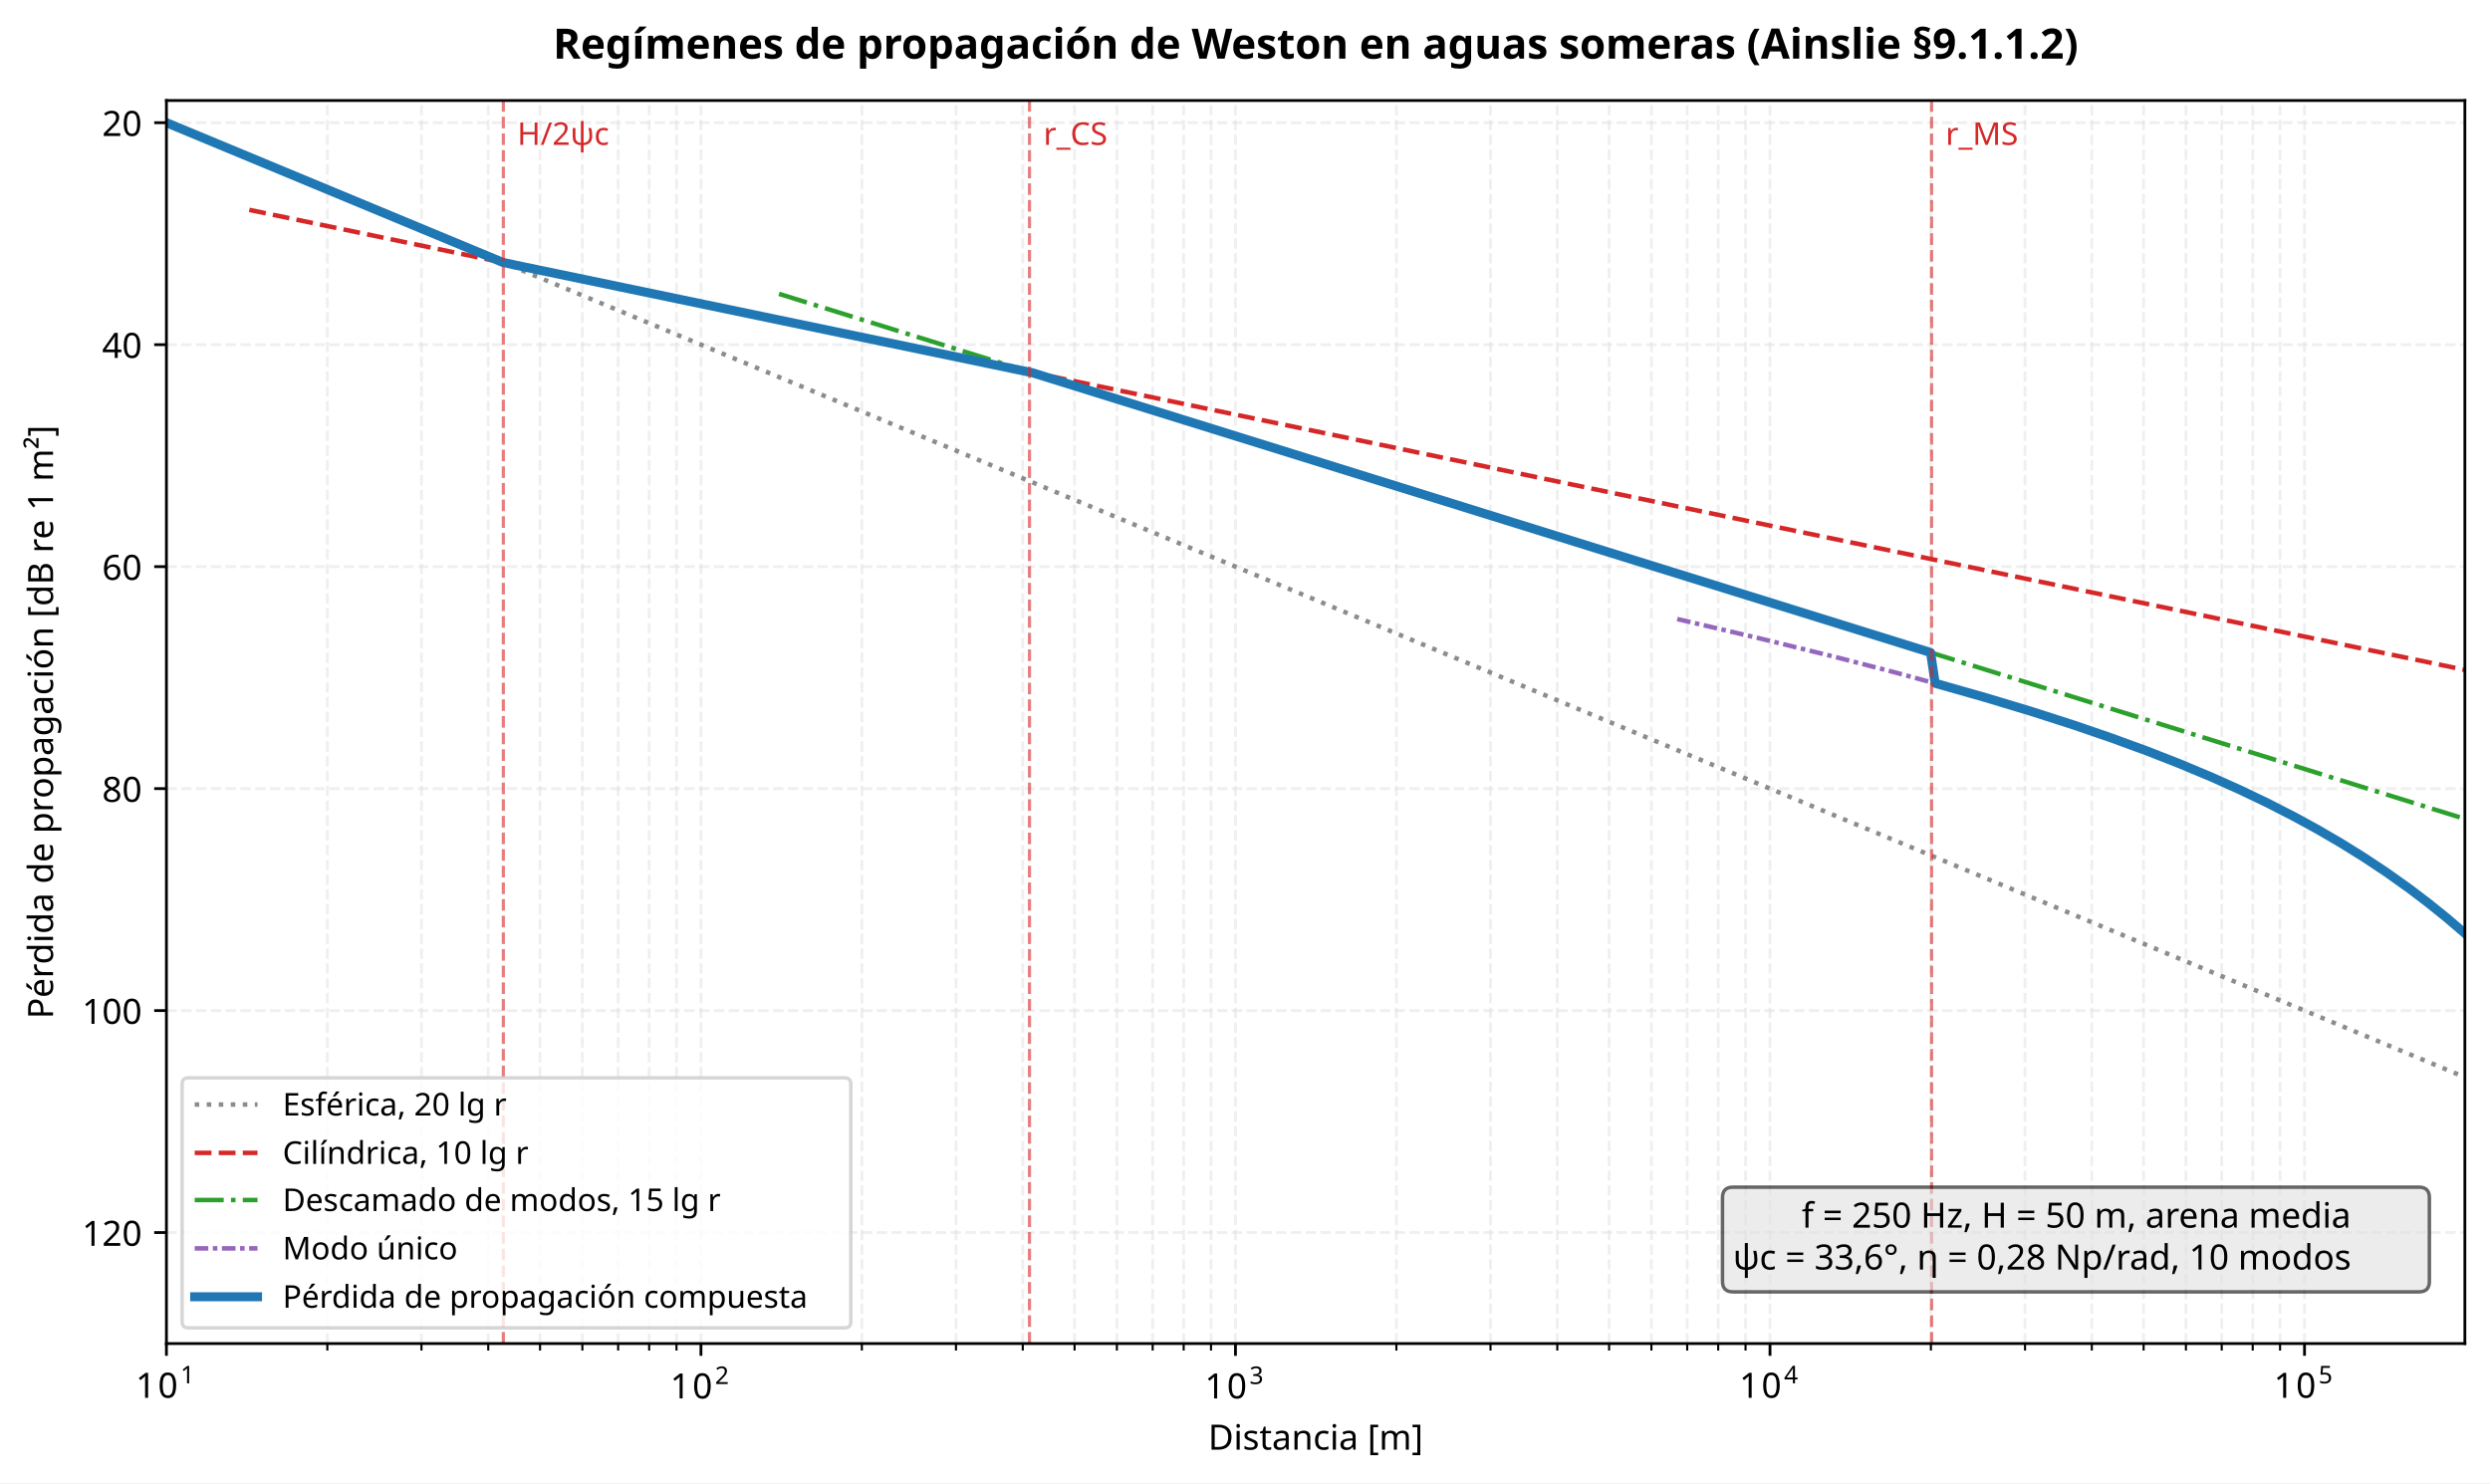
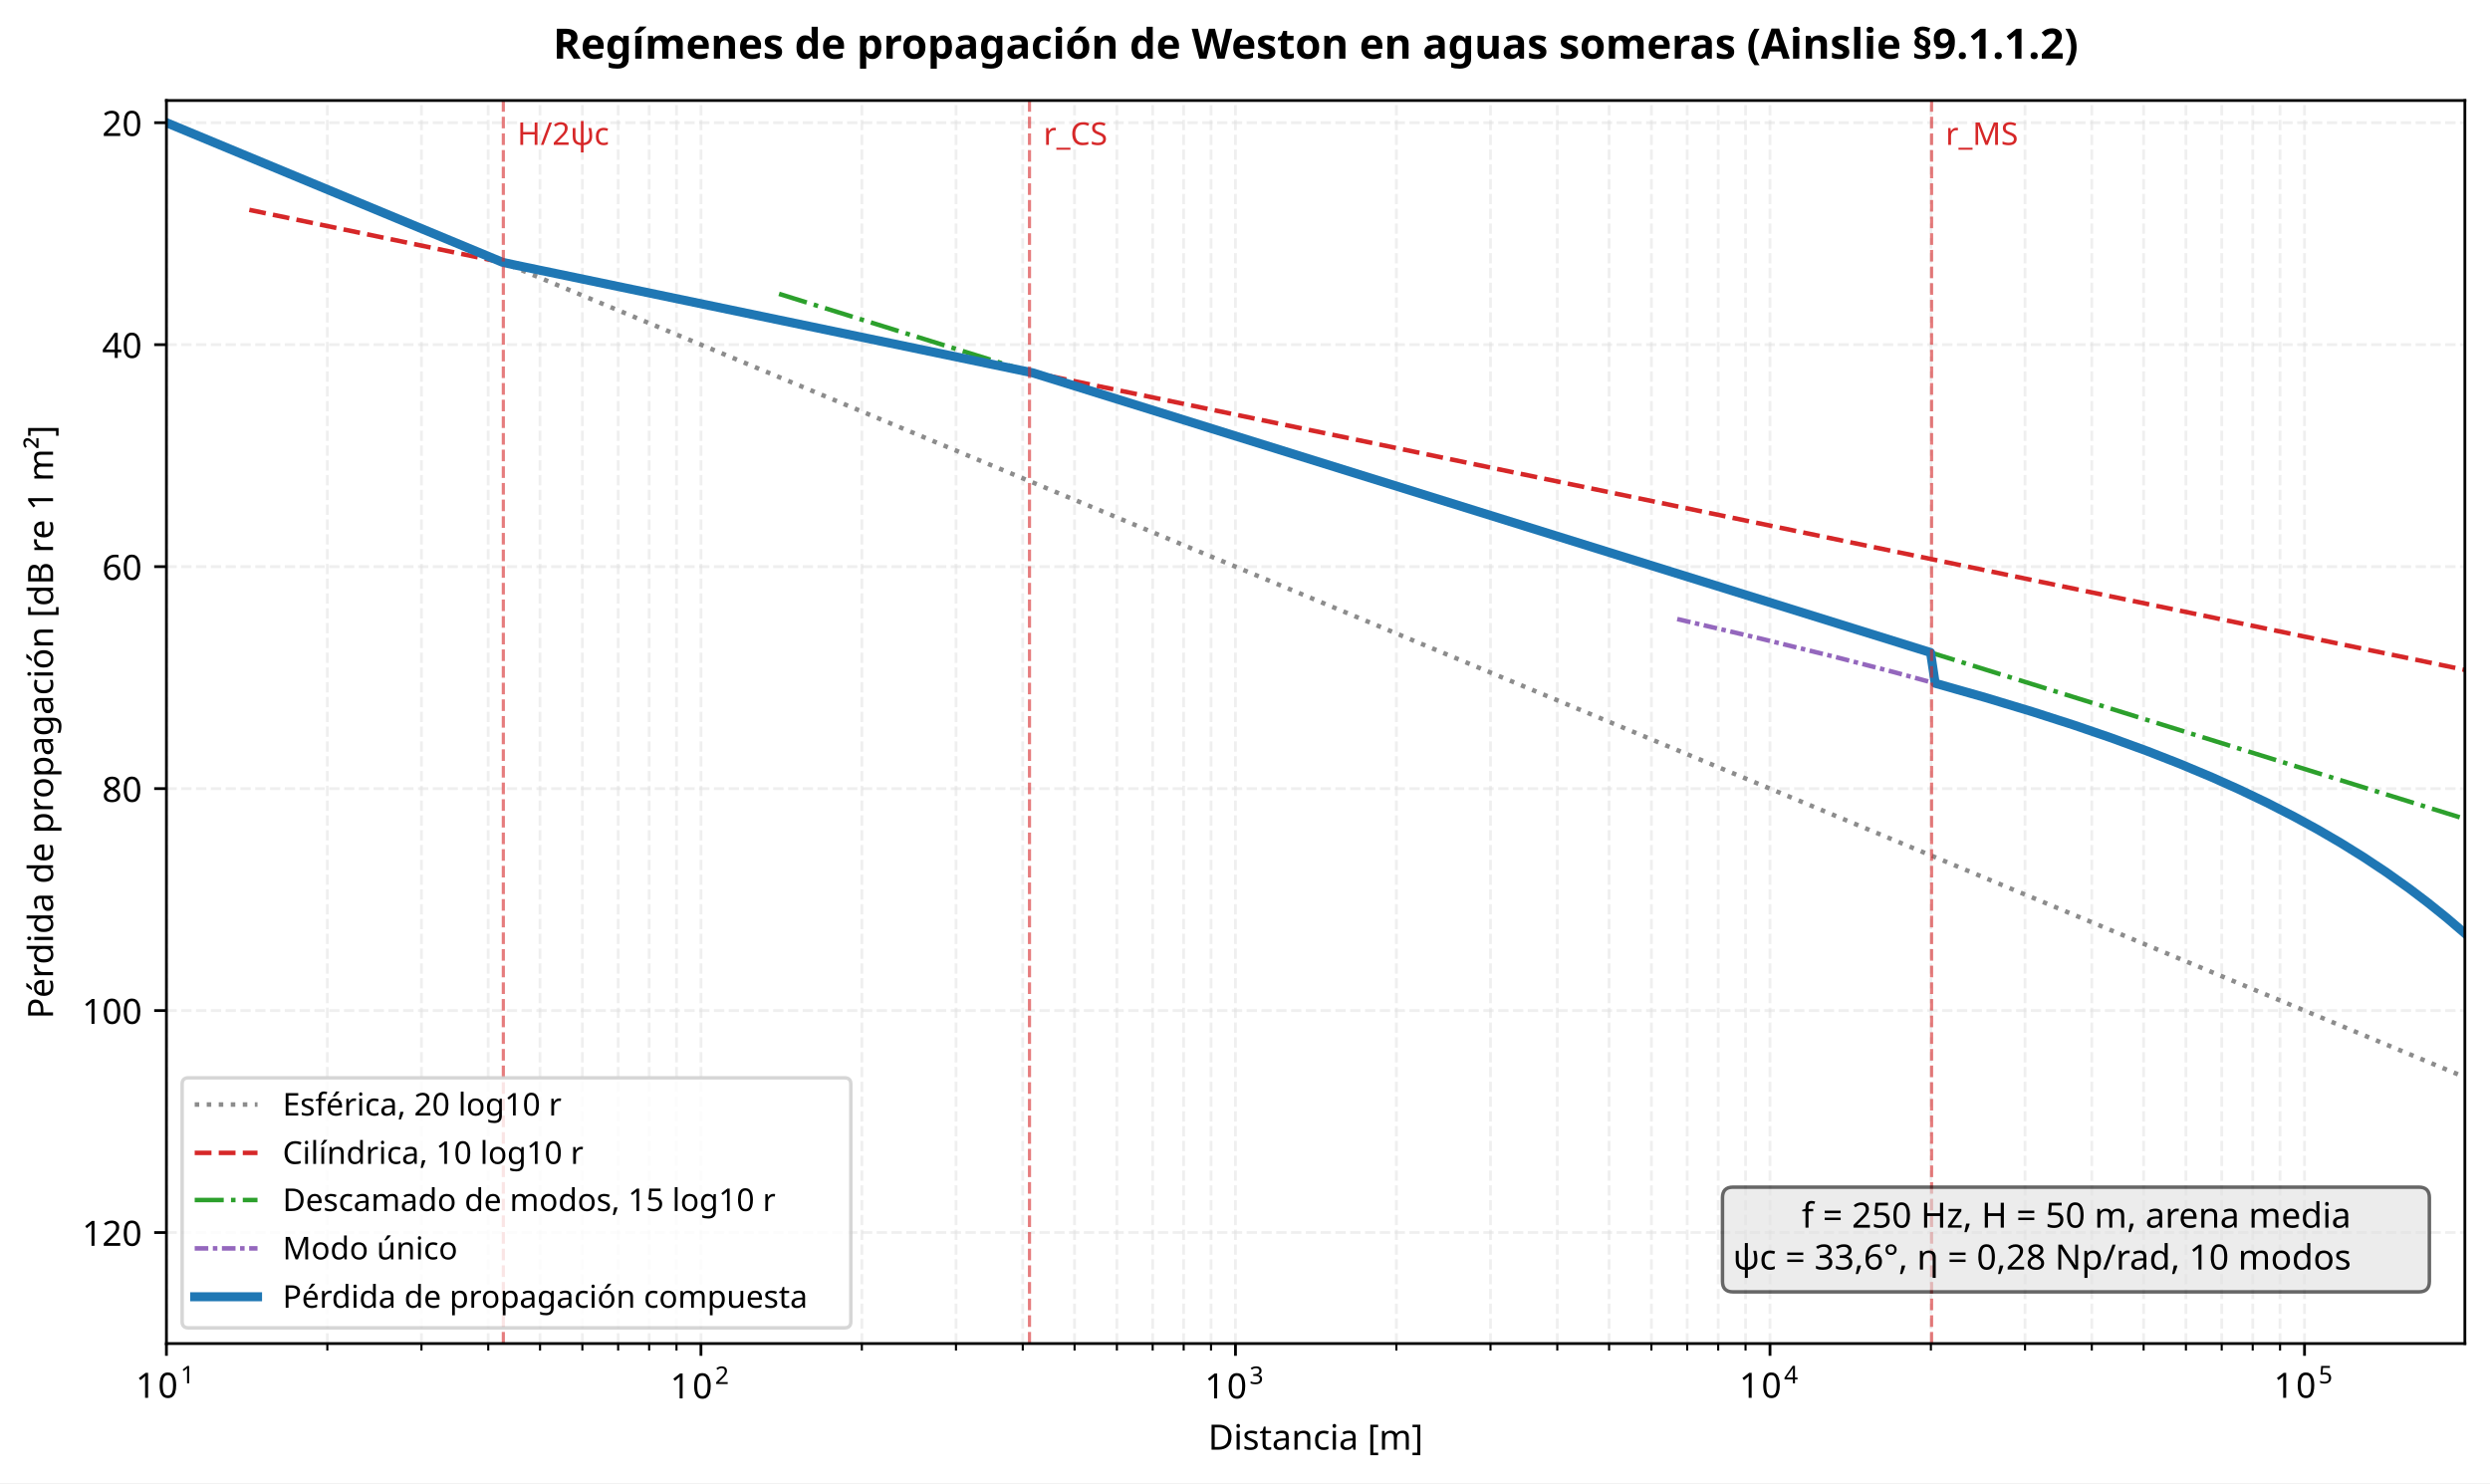
<svg xmlns="http://www.w3.org/2000/svg" xmlns:xlink="http://www.w3.org/1999/xlink" width="713.486pt" height="424.997pt" viewBox="0 0 713.486 424.997" version="1.1">
  <defs>
    <style type="text/css">*{stroke-linejoin: round; stroke-linecap: butt}</style>
  </defs>
  <g id="figure_1">
    <g id="patch_1">
      <path d="M 0 424.997  L 713.486 424.997  L 713.486 0  L 0 0  z " style="fill: #ffffff" />
    </g>
    <g id="axes_1">
      <g id="patch_2">
        <path d="M 47.688 384.993  L 706.286 384.993  L 706.286 28.798  L 47.688 28.798  z " style="fill: #ffffff" />
      </g>
      <g id="matplotlib.axis_1">
        <g id="xtick_1">
          <g id="line2d_1">
            <path d="M 47.688 384.993  L 47.688 28.798  " clip-path="url(#p9ea4fc9547)" style="fill: none; stroke-dasharray: 2.96,1.28; stroke-dashoffset: 0; stroke: #e0e0e0; stroke-opacity: 0.5; stroke-width: 0.8" />
          </g>
          <g id="line2d_2">
            <defs>
              <path id="m3d27035b55" d="M 0 0  L 0 3.5  " style="stroke: #000000; stroke-width: 0.8" />
            </defs>
            <g>
              <use xlink:href="#m3d27035b55" x="47.688" y="384.993" style="stroke: #000000; stroke-width: 0.8" />
            </g>
          </g>
          <g id="text_1">
            <g transform="translate(38.88828 401.2934)">
              <text>
                <tspan x="0" y="-0.762" style="font-size: 10px; font-family: sans-serif">1</tspan>
                <tspan x="6.362" y="-0.762" style="font-size: 10px; font-family: sans-serif">0</tspan>
                <tspan x="12.82" y="-4.892" style="font-size: 7px; font-family: sans-serif">1</tspan>
              </text>
            </g>
          </g>
        </g>
        <g id="xtick_2">
          <g id="line2d_3">
            <path d="M 200.851 384.993  L 200.851 28.798  " clip-path="url(#p9ea4fc9547)" style="fill: none; stroke-dasharray: 2.96,1.28; stroke-dashoffset: 0; stroke: #e0e0e0; stroke-opacity: 0.5; stroke-width: 0.8" />
          </g>
          <g id="line2d_4">
            <g>
              <use xlink:href="#m3d27035b55" x="200.851" y="384.993" style="stroke: #000000; stroke-width: 0.8" />
            </g>
          </g>
          <g id="text_2">
            <g transform="translate(192.0505 401.3934)">
              <text>
                <tspan x="0" y="-0.675" style="font-size: 10px; font-family: sans-serif">1</tspan>
                <tspan x="6.362" y="-0.675" style="font-size: 10px; font-family: sans-serif">0</tspan>
                <tspan x="12.82" y="-4.805" style="font-size: 7px; font-family: sans-serif">2</tspan>
              </text>
            </g>
          </g>
        </g>
        <g id="xtick_3">
          <g id="line2d_5">
            <path d="M 354.013 384.993  L 354.013 28.798  " clip-path="url(#p9ea4fc9547)" style="fill: none; stroke-dasharray: 2.96,1.28; stroke-dashoffset: 0; stroke: #e0e0e0; stroke-opacity: 0.5; stroke-width: 0.8" />
          </g>
          <g id="line2d_6">
            <g>
              <use xlink:href="#m3d27035b55" x="354.013" y="384.993" style="stroke: #000000; stroke-width: 0.8" />
            </g>
          </g>
          <g id="text_3">
            <g transform="translate(345.2128 401.3934)">
              <text>
                <tspan x="0" y="-0.675" style="font-size: 10px; font-family: sans-serif">1</tspan>
                <tspan x="6.362" y="-0.675" style="font-size: 10px; font-family: sans-serif">0</tspan>
                <tspan x="12.82" y="-4.805" style="font-size: 7px; font-family: sans-serif">3</tspan>
              </text>
            </g>
          </g>
        </g>
        <g id="xtick_4">
          <g id="line2d_7">
            <path d="M 507.175 384.993  L 507.175 28.798  " clip-path="url(#p9ea4fc9547)" style="fill: none; stroke-dasharray: 2.96,1.28; stroke-dashoffset: 0; stroke: #e0e0e0; stroke-opacity: 0.5; stroke-width: 0.8" />
          </g>
          <g id="line2d_8">
            <g>
              <use xlink:href="#m3d27035b55" x="507.175" y="384.993" style="stroke: #000000; stroke-width: 0.8" />
            </g>
          </g>
          <g id="text_4">
            <g transform="translate(498.375 401.2934)">
              <text>
                <tspan x="0" y="-0.762" style="font-size: 10px; font-family: sans-serif">1</tspan>
                <tspan x="6.362" y="-0.762" style="font-size: 10px; font-family: sans-serif">0</tspan>
                <tspan x="12.82" y="-4.892" style="font-size: 7px; font-family: sans-serif">4</tspan>
              </text>
            </g>
          </g>
        </g>
        <g id="xtick_5">
          <g id="line2d_9">
            <path d="M 660.337 384.993  L 660.337 28.798  " clip-path="url(#p9ea4fc9547)" style="fill: none; stroke-dasharray: 2.96,1.28; stroke-dashoffset: 0; stroke: #e0e0e0; stroke-opacity: 0.5; stroke-width: 0.8" />
          </g>
          <g id="line2d_10">
            <g>
              <use xlink:href="#m3d27035b55" x="660.337" y="384.993" style="stroke: #000000; stroke-width: 0.8" />
            </g>
          </g>
          <g id="text_5">
            <g transform="translate(651.5373 401.2934)">
              <text>
                <tspan x="0" y="-0.762" style="font-size: 10px; font-family: sans-serif">1</tspan>
                <tspan x="6.362" y="-0.762" style="font-size: 10px; font-family: sans-serif">0</tspan>
                <tspan x="12.82" y="-4.892" style="font-size: 7px; font-family: sans-serif">5</tspan>
              </text>
            </g>
          </g>
        </g>
        <g id="xtick_6">
          <g id="line2d_11">
            <path d="M 93.795 384.993  L 93.795 28.798  " clip-path="url(#p9ea4fc9547)" style="fill: none; stroke-dasharray: 2.96,1.28; stroke-dashoffset: 0; stroke: #e0e0e0; stroke-opacity: 0.5; stroke-width: 0.8" />
          </g>
          <g id="line2d_12">
            <defs>
              <path id="md1b22fa4b4" d="M 0 0  L 0 2  " style="stroke: #000000; stroke-width: 0.6" />
            </defs>
            <g>
              <use xlink:href="#md1b22fa4b4" x="93.795" y="384.993" style="stroke: #000000; stroke-width: 0.6" />
            </g>
          </g>
        </g>
        <g id="xtick_7">
          <g id="line2d_13">
            <path d="M 120.765 384.993  L 120.765 28.798  " clip-path="url(#p9ea4fc9547)" style="fill: none; stroke-dasharray: 2.96,1.28; stroke-dashoffset: 0; stroke: #e0e0e0; stroke-opacity: 0.5; stroke-width: 0.8" />
          </g>
          <g id="line2d_14">
            <g>
              <use xlink:href="#md1b22fa4b4" x="120.765" y="384.993" style="stroke: #000000; stroke-width: 0.6" />
            </g>
          </g>
        </g>
        <g id="xtick_8">
          <g id="line2d_15">
            <path d="M 139.901 384.993  L 139.901 28.798  " clip-path="url(#p9ea4fc9547)" style="fill: none; stroke-dasharray: 2.96,1.28; stroke-dashoffset: 0; stroke: #e0e0e0; stroke-opacity: 0.5; stroke-width: 0.8" />
          </g>
          <g id="line2d_16">
            <g>
              <use xlink:href="#md1b22fa4b4" x="139.901" y="384.993" style="stroke: #000000; stroke-width: 0.6" />
            </g>
          </g>
        </g>
        <g id="xtick_9">
          <g id="line2d_17">
            <path d="M 154.744 384.993  L 154.744 28.798  " clip-path="url(#p9ea4fc9547)" style="fill: none; stroke-dasharray: 2.96,1.28; stroke-dashoffset: 0; stroke: #e0e0e0; stroke-opacity: 0.5; stroke-width: 0.8" />
          </g>
          <g id="line2d_18">
            <g>
              <use xlink:href="#md1b22fa4b4" x="154.744" y="384.993" style="stroke: #000000; stroke-width: 0.6" />
            </g>
          </g>
        </g>
        <g id="xtick_10">
          <g id="line2d_19">
            <path d="M 166.872 384.993  L 166.872 28.798  " clip-path="url(#p9ea4fc9547)" style="fill: none; stroke-dasharray: 2.96,1.28; stroke-dashoffset: 0; stroke: #e0e0e0; stroke-opacity: 0.5; stroke-width: 0.8" />
          </g>
          <g id="line2d_20">
            <g>
              <use xlink:href="#md1b22fa4b4" x="166.872" y="384.993" style="stroke: #000000; stroke-width: 0.6" />
            </g>
          </g>
        </g>
        <g id="xtick_11">
          <g id="line2d_21">
            <path d="M 177.125 384.993  L 177.125 28.798  " clip-path="url(#p9ea4fc9547)" style="fill: none; stroke-dasharray: 2.96,1.28; stroke-dashoffset: 0; stroke: #e0e0e0; stroke-opacity: 0.5; stroke-width: 0.8" />
          </g>
          <g id="line2d_22">
            <g>
              <use xlink:href="#md1b22fa4b4" x="177.125" y="384.993" style="stroke: #000000; stroke-width: 0.6" />
            </g>
          </g>
        </g>
        <g id="xtick_12">
          <g id="line2d_23">
            <path d="M 186.008 384.993  L 186.008 28.798  " clip-path="url(#p9ea4fc9547)" style="fill: none; stroke-dasharray: 2.96,1.28; stroke-dashoffset: 0; stroke: #e0e0e0; stroke-opacity: 0.5; stroke-width: 0.8" />
          </g>
          <g id="line2d_24">
            <g>
              <use xlink:href="#md1b22fa4b4" x="186.008" y="384.993" style="stroke: #000000; stroke-width: 0.6" />
            </g>
          </g>
        </g>
        <g id="xtick_13">
          <g id="line2d_25">
            <path d="M 193.842 384.993  L 193.842 28.798  " clip-path="url(#p9ea4fc9547)" style="fill: none; stroke-dasharray: 2.96,1.28; stroke-dashoffset: 0; stroke: #e0e0e0; stroke-opacity: 0.5; stroke-width: 0.8" />
          </g>
          <g id="line2d_26">
            <g>
              <use xlink:href="#md1b22fa4b4" x="193.842" y="384.993" style="stroke: #000000; stroke-width: 0.6" />
            </g>
          </g>
        </g>
        <g id="xtick_14">
          <g id="line2d_27">
            <path d="M 246.957 384.993  L 246.957 28.798  " clip-path="url(#p9ea4fc9547)" style="fill: none; stroke-dasharray: 2.96,1.28; stroke-dashoffset: 0; stroke: #e0e0e0; stroke-opacity: 0.5; stroke-width: 0.8" />
          </g>
          <g id="line2d_28">
            <g>
              <use xlink:href="#md1b22fa4b4" x="246.957" y="384.993" style="stroke: #000000; stroke-width: 0.6" />
            </g>
          </g>
        </g>
        <g id="xtick_15">
          <g id="line2d_29">
            <path d="M 273.927 384.993  L 273.927 28.798  " clip-path="url(#p9ea4fc9547)" style="fill: none; stroke-dasharray: 2.96,1.28; stroke-dashoffset: 0; stroke: #e0e0e0; stroke-opacity: 0.5; stroke-width: 0.8" />
          </g>
          <g id="line2d_30">
            <g>
              <use xlink:href="#md1b22fa4b4" x="273.927" y="384.993" style="stroke: #000000; stroke-width: 0.6" />
            </g>
          </g>
        </g>
        <g id="xtick_16">
          <g id="line2d_31">
            <path d="M 293.063 384.993  L 293.063 28.798  " clip-path="url(#p9ea4fc9547)" style="fill: none; stroke-dasharray: 2.96,1.28; stroke-dashoffset: 0; stroke: #e0e0e0; stroke-opacity: 0.5; stroke-width: 0.8" />
          </g>
          <g id="line2d_32">
            <g>
              <use xlink:href="#md1b22fa4b4" x="293.063" y="384.993" style="stroke: #000000; stroke-width: 0.6" />
            </g>
          </g>
        </g>
        <g id="xtick_17">
          <g id="line2d_33">
            <path d="M 307.906 384.993  L 307.906 28.798  " clip-path="url(#p9ea4fc9547)" style="fill: none; stroke-dasharray: 2.96,1.28; stroke-dashoffset: 0; stroke: #e0e0e0; stroke-opacity: 0.5; stroke-width: 0.8" />
          </g>
          <g id="line2d_34">
            <g>
              <use xlink:href="#md1b22fa4b4" x="307.906" y="384.993" style="stroke: #000000; stroke-width: 0.6" />
            </g>
          </g>
        </g>
        <g id="xtick_18">
          <g id="line2d_35">
            <path d="M 320.034 384.993  L 320.034 28.798  " clip-path="url(#p9ea4fc9547)" style="fill: none; stroke-dasharray: 2.96,1.28; stroke-dashoffset: 0; stroke: #e0e0e0; stroke-opacity: 0.5; stroke-width: 0.8" />
          </g>
          <g id="line2d_36">
            <g>
              <use xlink:href="#md1b22fa4b4" x="320.034" y="384.993" style="stroke: #000000; stroke-width: 0.6" />
            </g>
          </g>
        </g>
        <g id="xtick_19">
          <g id="line2d_37">
            <path d="M 330.288 384.993  L 330.288 28.798  " clip-path="url(#p9ea4fc9547)" style="fill: none; stroke-dasharray: 2.96,1.28; stroke-dashoffset: 0; stroke: #e0e0e0; stroke-opacity: 0.5; stroke-width: 0.8" />
          </g>
          <g id="line2d_38">
            <g>
              <use xlink:href="#md1b22fa4b4" x="330.288" y="384.993" style="stroke: #000000; stroke-width: 0.6" />
            </g>
          </g>
        </g>
        <g id="xtick_20">
          <g id="line2d_39">
            <path d="M 339.17 384.993  L 339.17 28.798  " clip-path="url(#p9ea4fc9547)" style="fill: none; stroke-dasharray: 2.96,1.28; stroke-dashoffset: 0; stroke: #e0e0e0; stroke-opacity: 0.5; stroke-width: 0.8" />
          </g>
          <g id="line2d_40">
            <g>
              <use xlink:href="#md1b22fa4b4" x="339.17" y="384.993" style="stroke: #000000; stroke-width: 0.6" />
            </g>
          </g>
        </g>
        <g id="xtick_21">
          <g id="line2d_41">
            <path d="M 347.004 384.993  L 347.004 28.798  " clip-path="url(#p9ea4fc9547)" style="fill: none; stroke-dasharray: 2.96,1.28; stroke-dashoffset: 0; stroke: #e0e0e0; stroke-opacity: 0.5; stroke-width: 0.8" />
          </g>
          <g id="line2d_42">
            <g>
              <use xlink:href="#md1b22fa4b4" x="347.004" y="384.993" style="stroke: #000000; stroke-width: 0.6" />
            </g>
          </g>
        </g>
        <g id="xtick_22">
          <g id="line2d_43">
            <path d="M 400.119 384.993  L 400.119 28.798  " clip-path="url(#p9ea4fc9547)" style="fill: none; stroke-dasharray: 2.96,1.28; stroke-dashoffset: 0; stroke: #e0e0e0; stroke-opacity: 0.5; stroke-width: 0.8" />
          </g>
          <g id="line2d_44">
            <g>
              <use xlink:href="#md1b22fa4b4" x="400.119" y="384.993" style="stroke: #000000; stroke-width: 0.6" />
            </g>
          </g>
        </g>
        <g id="xtick_23">
          <g id="line2d_45">
            <path d="M 427.09 384.993  L 427.09 28.798  " clip-path="url(#p9ea4fc9547)" style="fill: none; stroke-dasharray: 2.96,1.28; stroke-dashoffset: 0; stroke: #e0e0e0; stroke-opacity: 0.5; stroke-width: 0.8" />
          </g>
          <g id="line2d_46">
            <g>
              <use xlink:href="#md1b22fa4b4" x="427.09" y="384.993" style="stroke: #000000; stroke-width: 0.6" />
            </g>
          </g>
        </g>
        <g id="xtick_24">
          <g id="line2d_47">
            <path d="M 446.226 384.993  L 446.226 28.798  " clip-path="url(#p9ea4fc9547)" style="fill: none; stroke-dasharray: 2.96,1.28; stroke-dashoffset: 0; stroke: #e0e0e0; stroke-opacity: 0.5; stroke-width: 0.8" />
          </g>
          <g id="line2d_48">
            <g>
              <use xlink:href="#md1b22fa4b4" x="446.226" y="384.993" style="stroke: #000000; stroke-width: 0.6" />
            </g>
          </g>
        </g>
        <g id="xtick_25">
          <g id="line2d_49">
            <path d="M 461.069 384.993  L 461.069 28.798  " clip-path="url(#p9ea4fc9547)" style="fill: none; stroke-dasharray: 2.96,1.28; stroke-dashoffset: 0; stroke: #e0e0e0; stroke-opacity: 0.5; stroke-width: 0.8" />
          </g>
          <g id="line2d_50">
            <g>
              <use xlink:href="#md1b22fa4b4" x="461.069" y="384.993" style="stroke: #000000; stroke-width: 0.6" />
            </g>
          </g>
        </g>
        <g id="xtick_26">
          <g id="line2d_51">
            <path d="M 473.196 384.993  L 473.196 28.798  " clip-path="url(#p9ea4fc9547)" style="fill: none; stroke-dasharray: 2.96,1.28; stroke-dashoffset: 0; stroke: #e0e0e0; stroke-opacity: 0.5; stroke-width: 0.8" />
          </g>
          <g id="line2d_52">
            <g>
              <use xlink:href="#md1b22fa4b4" x="473.196" y="384.993" style="stroke: #000000; stroke-width: 0.6" />
            </g>
          </g>
        </g>
        <g id="xtick_27">
          <g id="line2d_53">
            <path d="M 483.45 384.993  L 483.45 28.798  " clip-path="url(#p9ea4fc9547)" style="fill: none; stroke-dasharray: 2.96,1.28; stroke-dashoffset: 0; stroke: #e0e0e0; stroke-opacity: 0.5; stroke-width: 0.8" />
          </g>
          <g id="line2d_54">
            <g>
              <use xlink:href="#md1b22fa4b4" x="483.45" y="384.993" style="stroke: #000000; stroke-width: 0.6" />
            </g>
          </g>
        </g>
        <g id="xtick_28">
          <g id="line2d_55">
            <path d="M 492.332 384.993  L 492.332 28.798  " clip-path="url(#p9ea4fc9547)" style="fill: none; stroke-dasharray: 2.96,1.28; stroke-dashoffset: 0; stroke: #e0e0e0; stroke-opacity: 0.5; stroke-width: 0.8" />
          </g>
          <g id="line2d_56">
            <g>
              <use xlink:href="#md1b22fa4b4" x="492.332" y="384.993" style="stroke: #000000; stroke-width: 0.6" />
            </g>
          </g>
        </g>
        <g id="xtick_29">
          <g id="line2d_57">
            <path d="M 500.167 384.993  L 500.167 28.798  " clip-path="url(#p9ea4fc9547)" style="fill: none; stroke-dasharray: 2.96,1.28; stroke-dashoffset: 0; stroke: #e0e0e0; stroke-opacity: 0.5; stroke-width: 0.8" />
          </g>
          <g id="line2d_58">
            <g>
              <use xlink:href="#md1b22fa4b4" x="500.167" y="384.993" style="stroke: #000000; stroke-width: 0.6" />
            </g>
          </g>
        </g>
        <g id="xtick_30">
          <g id="line2d_59">
            <path d="M 553.281 384.993  L 553.281 28.798  " clip-path="url(#p9ea4fc9547)" style="fill: none; stroke-dasharray: 2.96,1.28; stroke-dashoffset: 0; stroke: #e0e0e0; stroke-opacity: 0.5; stroke-width: 0.8" />
          </g>
          <g id="line2d_60">
            <g>
              <use xlink:href="#md1b22fa4b4" x="553.281" y="384.993" style="stroke: #000000; stroke-width: 0.6" />
            </g>
          </g>
        </g>
        <g id="xtick_31">
          <g id="line2d_61">
            <path d="M 580.252 384.993  L 580.252 28.798  " clip-path="url(#p9ea4fc9547)" style="fill: none; stroke-dasharray: 2.96,1.28; stroke-dashoffset: 0; stroke: #e0e0e0; stroke-opacity: 0.5; stroke-width: 0.8" />
          </g>
          <g id="line2d_62">
            <g>
              <use xlink:href="#md1b22fa4b4" x="580.252" y="384.993" style="stroke: #000000; stroke-width: 0.6" />
            </g>
          </g>
        </g>
        <g id="xtick_32">
          <g id="line2d_63">
            <path d="M 599.388 384.993  L 599.388 28.798  " clip-path="url(#p9ea4fc9547)" style="fill: none; stroke-dasharray: 2.96,1.28; stroke-dashoffset: 0; stroke: #e0e0e0; stroke-opacity: 0.5; stroke-width: 0.8" />
          </g>
          <g id="line2d_64">
            <g>
              <use xlink:href="#md1b22fa4b4" x="599.388" y="384.993" style="stroke: #000000; stroke-width: 0.6" />
            </g>
          </g>
        </g>
        <g id="xtick_33">
          <g id="line2d_65">
            <path d="M 614.231 384.993  L 614.231 28.798  " clip-path="url(#p9ea4fc9547)" style="fill: none; stroke-dasharray: 2.96,1.28; stroke-dashoffset: 0; stroke: #e0e0e0; stroke-opacity: 0.5; stroke-width: 0.8" />
          </g>
          <g id="line2d_66">
            <g>
              <use xlink:href="#md1b22fa4b4" x="614.231" y="384.993" style="stroke: #000000; stroke-width: 0.6" />
            </g>
          </g>
        </g>
        <g id="xtick_34">
          <g id="line2d_67">
            <path d="M 626.358 384.993  L 626.358 28.798  " clip-path="url(#p9ea4fc9547)" style="fill: none; stroke-dasharray: 2.96,1.28; stroke-dashoffset: 0; stroke: #e0e0e0; stroke-opacity: 0.5; stroke-width: 0.8" />
          </g>
          <g id="line2d_68">
            <g>
              <use xlink:href="#md1b22fa4b4" x="626.358" y="384.993" style="stroke: #000000; stroke-width: 0.6" />
            </g>
          </g>
        </g>
        <g id="xtick_35">
          <g id="line2d_69">
            <path d="M 636.612 384.993  L 636.612 28.798  " clip-path="url(#p9ea4fc9547)" style="fill: none; stroke-dasharray: 2.96,1.28; stroke-dashoffset: 0; stroke: #e0e0e0; stroke-opacity: 0.5; stroke-width: 0.8" />
          </g>
          <g id="line2d_70">
            <g>
              <use xlink:href="#md1b22fa4b4" x="636.612" y="384.993" style="stroke: #000000; stroke-width: 0.6" />
            </g>
          </g>
        </g>
        <g id="xtick_36">
          <g id="line2d_71">
            <path d="M 645.494 384.993  L 645.494 28.798  " clip-path="url(#p9ea4fc9547)" style="fill: none; stroke-dasharray: 2.96,1.28; stroke-dashoffset: 0; stroke: #e0e0e0; stroke-opacity: 0.5; stroke-width: 0.8" />
          </g>
          <g id="line2d_72">
            <g>
              <use xlink:href="#md1b22fa4b4" x="645.494" y="384.993" style="stroke: #000000; stroke-width: 0.6" />
            </g>
          </g>
        </g>
        <g id="xtick_37">
          <g id="line2d_73">
            <path d="M 653.329 384.993  L 653.329 28.798  " clip-path="url(#p9ea4fc9547)" style="fill: none; stroke-dasharray: 2.96,1.28; stroke-dashoffset: 0; stroke: #e0e0e0; stroke-opacity: 0.5; stroke-width: 0.8" />
          </g>
          <g id="line2d_74">
            <g>
              <use xlink:href="#md1b22fa4b4" x="653.329" y="384.993" style="stroke: #000000; stroke-width: 0.6" />
            </g>
          </g>
        </g>
        <g id="text_6">
          <text style="font-size: 10px; font-family: sans-serif; text-anchor: middle" x="376.987" y="415.394" transform="rotate(-0 376.9871 415.3942)">Distancia [m]</text>
        </g>
      </g>
      <g id="matplotlib.axis_2">
        <g id="ytick_1">
          <g id="line2d_75">
            <path d="M 47.688 35.159  L 706.286 35.159  " clip-path="url(#p9ea4fc9547)" style="fill: none; stroke-dasharray: 2.96,1.28; stroke-dashoffset: 0; stroke: #e0e0e0; stroke-opacity: 0.5; stroke-width: 0.8" />
          </g>
          <g id="line2d_76">
            <defs>
              <path id="mef640d9f3a" d="M 0 0  L -3.5 0  " style="stroke: #000000; stroke-width: 0.8" />
            </defs>
            <g>
              <use xlink:href="#mef640d9f3a" x="47.688" y="35.159" style="stroke: #000000; stroke-width: 0.8" />
            </g>
          </g>
          <g id="text_7">
            <text style="font-size: 10px; font-family: sans-serif; text-anchor: end" x="40.688" y="38.958" transform="rotate(-0 40.68828 38.95758)">20</text>
          </g>
        </g>
        <g id="ytick_2">
          <g id="line2d_77">
            <path d="M 47.688 98.765  L 706.286 98.765  " clip-path="url(#p9ea4fc9547)" style="fill: none; stroke-dasharray: 2.96,1.28; stroke-dashoffset: 0; stroke: #e0e0e0; stroke-opacity: 0.5; stroke-width: 0.8" />
          </g>
          <g id="line2d_78">
            <g>
              <use xlink:href="#mef640d9f3a" x="47.688" y="98.765" style="stroke: #000000; stroke-width: 0.8" />
            </g>
          </g>
          <g id="text_8">
            <text style="font-size: 10px; font-family: sans-serif; text-anchor: end" x="40.688" y="102.564" transform="rotate(-0 40.68828 102.5639)">40</text>
          </g>
        </g>
        <g id="ytick_3">
          <g id="line2d_79">
            <path d="M 47.688 162.371  L 706.286 162.371  " clip-path="url(#p9ea4fc9547)" style="fill: none; stroke-dasharray: 2.96,1.28; stroke-dashoffset: 0; stroke: #e0e0e0; stroke-opacity: 0.5; stroke-width: 0.8" />
          </g>
          <g id="line2d_80">
            <g>
              <use xlink:href="#mef640d9f3a" x="47.688" y="162.371" style="stroke: #000000; stroke-width: 0.8" />
            </g>
          </g>
          <g id="text_9">
            <text style="font-size: 10px; font-family: sans-serif; text-anchor: end" x="40.688" y="166.17" transform="rotate(-0 40.68828 166.1702)">60</text>
          </g>
        </g>
        <g id="ytick_4">
          <g id="line2d_81">
            <path d="M 47.688 225.978  L 706.286 225.978  " clip-path="url(#p9ea4fc9547)" style="fill: none; stroke-dasharray: 2.96,1.28; stroke-dashoffset: 0; stroke: #e0e0e0; stroke-opacity: 0.5; stroke-width: 0.8" />
          </g>
          <g id="line2d_82">
            <g>
              <use xlink:href="#mef640d9f3a" x="47.688" y="225.978" style="stroke: #000000; stroke-width: 0.8" />
            </g>
          </g>
          <g id="text_10">
            <text style="font-size: 10px; font-family: sans-serif; text-anchor: end" x="40.688" y="229.777" transform="rotate(-0 40.68828 229.7765)">80</text>
          </g>
        </g>
        <g id="ytick_5">
          <g id="line2d_83">
            <path d="M 47.688 289.584  L 706.286 289.584  " clip-path="url(#p9ea4fc9547)" style="fill: none; stroke-dasharray: 2.96,1.28; stroke-dashoffset: 0; stroke: #e0e0e0; stroke-opacity: 0.5; stroke-width: 0.8" />
          </g>
          <g id="line2d_84">
            <g>
              <use xlink:href="#mef640d9f3a" x="47.688" y="289.584" style="stroke: #000000; stroke-width: 0.8" />
            </g>
          </g>
          <g id="text_11">
            <text style="font-size: 10px; font-family: sans-serif; text-anchor: end" x="40.688" y="293.383" transform="rotate(-0 40.68828 293.3828)">100</text>
          </g>
        </g>
        <g id="ytick_6">
          <g id="line2d_85">
            <path d="M 47.688 353.19  L 706.286 353.19  " clip-path="url(#p9ea4fc9547)" style="fill: none; stroke-dasharray: 2.96,1.28; stroke-dashoffset: 0; stroke: #e0e0e0; stroke-opacity: 0.5; stroke-width: 0.8" />
          </g>
          <g id="line2d_86">
            <g>
              <use xlink:href="#mef640d9f3a" x="47.688" y="353.19" style="stroke: #000000; stroke-width: 0.8" />
            </g>
          </g>
          <g id="text_12">
            <text style="font-size: 10px; font-family: sans-serif; text-anchor: end" x="40.688" y="356.989" transform="rotate(-0 40.68828 356.9891)">120</text>
          </g>
        </g>
        <g id="text_13">
          <text style="font-size: 10px; font-family: sans-serif; text-anchor: middle" x="15.198" y="206.896" transform="rotate(-90 15.19844 206.8958)">Pérdida de propagación [dB re 1 m²]</text>
        </g>
      </g>
      <g id="line2d_87">
        <path d="M 47.688 35.159  L 706.286 308.666  L 706.286 308.666  " clip-path="url(#p9ea4fc9547)" style="fill: none; stroke-dasharray: 1.3,2.145; stroke-dashoffset: 0; stroke: #8c8c8c; stroke-width: 1.3" />
      </g>
      <g id="line2d_88">
        <path d="M 71.445 60.136  L 706.286 191.957  L 706.286 191.957  " clip-path="url(#p9ea4fc9547)" style="fill: none; stroke-dasharray: 4.81,2.08; stroke-dashoffset: 0; stroke: #d62728; stroke-width: 1.3" />
      </g>
      <g id="line2d_89">
        <path d="M 223.226 84.202  L 706.286 234.658  L 706.286 234.658  " clip-path="url(#p9ea4fc9547)" style="fill: none; stroke-dasharray: 8.32,2.08,1.3,2.08; stroke-dashoffset: 0; stroke: #2ca02c; stroke-width: 1.3" />
      </g>
      <g id="line2d_90">
        <path d="M 480.594 177.38  L 504.351 182.958  L 525.469 188.145  L 542.626 192.576  L 558.464 196.891  L 572.983 201.088  L 586.181 205.151  L 598.059 209.054  L 608.618 212.758  L 617.857 216.211  L 627.096 219.892  L 636.335 223.836  L 644.254 227.455  L 652.173 231.324  L 660.092 235.474  L 666.691 239.173  L 673.29 243.115  L 679.889 247.325  L 686.488 251.831  L 693.088 256.664  L 698.367 260.788  L 703.646 265.163  L 706.286 267.451  L 706.286 267.451  " clip-path="url(#p9ea4fc9547)" style="fill: none; stroke-dasharray: 3.9,1.3,1.3,1.3; stroke-dashoffset: 0; stroke: #9467bd; stroke-width: 1.3" />
      </g>
      <g id="line2d_91">
        <path d="M 47.688 35.159  L 144.036 75.171  L 147.996 76.032  L 295.817 106.812  L 553.185 186.973  L 554.505 195.789  L 569.023 199.917  L 582.221 203.904  L 594.1 207.724  L 604.659 211.341  L 615.217 215.202  L 624.456 218.815  L 633.695 222.68  L 641.614 226.223  L 649.533 230.005  L 657.452 234.058  L 664.051 237.666  L 670.65 241.507  L 677.25 245.607  L 683.849 249.991  L 690.448 254.689  L 695.727 258.696  L 701.007 262.943  L 706.286 267.451  L 706.286 267.451  " clip-path="url(#p9ea4fc9547)" style="fill: none; stroke: #1f77b4; stroke-width: 2.6; stroke-linecap: square" />
      </g>
      <g id="line2d_92">
        <path d="M 144.223 384.993  L 144.223 28.798  " clip-path="url(#p9ea4fc9547)" style="fill: none; stroke-dasharray: 3.33,1.44; stroke-dashoffset: 0; stroke: #d62728; stroke-opacity: 0.6; stroke-width: 0.9" />
      </g>
      <g id="line2d_93">
        <path d="M 294.992 384.993  L 294.992 28.798  " clip-path="url(#p9ea4fc9547)" style="fill: none; stroke-dasharray: 3.33,1.44; stroke-dashoffset: 0; stroke: #d62728; stroke-opacity: 0.6; stroke-width: 0.9" />
      </g>
      <g id="line2d_94">
        <path d="M 553.482 384.993  L 553.482 28.798  " clip-path="url(#p9ea4fc9547)" style="fill: none; stroke-dasharray: 3.33,1.44; stroke-dashoffset: 0; stroke: #d62728; stroke-opacity: 0.6; stroke-width: 0.9" />
      </g>
      <g id="patch_3">
        <path d="M 47.688 384.993  L 47.688 28.798  " style="fill: none; stroke: #000000; stroke-width: 0.8; stroke-linejoin: miter; stroke-linecap: square" />
      </g>
      <g id="patch_4">
        <path d="M 706.286 384.993  L 706.286 28.798  " style="fill: none; stroke: #000000; stroke-width: 0.8; stroke-linejoin: miter; stroke-linecap: square" />
      </g>
      <g id="patch_5">
        <path d="M 47.688 384.993  L 706.286 384.993  " style="fill: none; stroke: #000000; stroke-width: 0.8; stroke-linejoin: miter; stroke-linecap: square" />
      </g>
      <g id="patch_6">
        <path d="M 47.688 28.798  L 706.286 28.798  " style="fill: none; stroke: #000000; stroke-width: 0.8; stroke-linejoin: miter; stroke-linecap: square" />
      </g>
      <g id="text_14">
        <text style="font-size: 9px; font-family: sans-serif; text-anchor: start; fill: #d62728" x="148.223" y="41.519" transform="rotate(-0 148.2227 41.51939)">H/2ψc</text>
      </g>
      <g id="text_15">
        <text style="font-size: 9px; font-family: sans-serif; text-anchor: start; fill: #d62728" x="298.992" y="41.519" transform="rotate(-0 298.9922 41.51939)">r_CS</text>
      </g>
      <g id="text_16">
        <text style="font-size: 9px; font-family: sans-serif; text-anchor: start; fill: #d62728" x="557.482" y="41.519" transform="rotate(-0 557.4817 41.51939)">r_MS</text>
      </g>
      <g id="text_17">
        <g id="patch_7">
          <path d="M 496.562 370.184  L 693.114 370.184  Q 696.114 370.184 696.114 367.184  L 696.114 343.178  Q 696.114 340.178 693.114 340.178  L 496.562 340.178  Q 493.562 340.178 493.562 343.178  L 493.562 367.184  Q 493.562 370.184 496.562 370.184  z " style="fill: #e0e0e0; opacity: 0.6; stroke: #000000; stroke-linejoin: miter" />
        </g>
        <text style="font-size: 10px; font-family: sans-serif" transform="translate(516.2468 351.7776)">f = 250 Hz, H = 50 m, arena media</text>
        <text style="font-size: 10px; font-family: sans-serif" transform="translate(496.5624 363.7804)">ψc = 33,6°, η = 0,28 Np/rad, 10 modos</text>
      </g>
      <g id="text_18">
        <text style="font-weight: 700; font-size: 12px; font-family: sans-serif; text-anchor: middle" x="376.987" y="16.798" transform="rotate(-0 376.9871 16.79812)">Regímenes de propagación de Weston en aguas someras (Ainslie §9.1.1.2)</text>
      </g>
      <g id="legend_1">
        <g id="patch_8">
          <path d="M 53.988 380.493  L 241.998 380.493  Q 243.798 380.493 243.798 378.693  L 243.798 310.65  Q 243.798 308.85 241.998 308.85  L 53.988 308.85  Q 52.188 308.85 52.188 310.65  L 52.188 378.693  Q 52.188 380.493 53.988 380.493  z " style="fill: #ffffff; opacity: 0.8; stroke: #cccccc; stroke-linejoin: miter" />
        </g>
        <g id="line2d_95">
          <path d="M 55.788 316.499  L 64.788 316.499  L 73.788 316.499  " style="fill: none; stroke-dasharray: 1.3,2.145; stroke-dashoffset: 0; stroke: #8c8c8c; stroke-width: 1.3" />
        </g>
        <g id="text_19">
-           <text style="font-size: 9px; font-family: sans-serif; text-anchor: start" x="80.988" y="319.649" transform="rotate(-0 80.98828 319.6485)">Esférica, 20 lg r</text>
+           <text style="font-size: 9px; font-family: sans-serif; text-anchor: start" x="80.988" y="319.649" transform="rotate(-0 80.98828 319.6485)">Esférica, 20 log10 r</text>
        </g>
        <g id="line2d_96">
          <path d="M 55.788 330.359  L 64.788 330.359  L 73.788 330.359  " style="fill: none; stroke-dasharray: 4.81,2.08; stroke-dashoffset: 0; stroke: #d62728; stroke-width: 1.3" />
        </g>
        <g id="text_20">
-           <text style="font-size: 9px; font-family: sans-serif; text-anchor: start" x="80.988" y="333.509" transform="rotate(-0 80.98828 333.5092)">Cilíndrica, 10 lg r</text>
+           <text style="font-size: 9px; font-family: sans-serif; text-anchor: start" x="80.988" y="333.509" transform="rotate(-0 80.98828 333.5092)">Cilíndrica, 10 log10 r</text>
        </g>
        <g id="line2d_97">
          <path d="M 55.788 343.86  L 64.788 343.86  L 73.788 343.86  " style="fill: none; stroke-dasharray: 8.32,2.08,1.3,2.08; stroke-dashoffset: 0; stroke: #2ca02c; stroke-width: 1.3" />
        </g>
        <g id="text_21">
-           <text style="font-size: 9px; font-family: sans-serif; text-anchor: start" x="80.988" y="347.01" transform="rotate(-0 80.98828 347.0099)">Descamado de modos, 15 lg r</text>
+           <text style="font-size: 9px; font-family: sans-serif; text-anchor: start" x="80.988" y="347.01" transform="rotate(-0 80.98828 347.0099)">Descamado de modos, 15 log10 r</text>
        </g>
        <g id="line2d_98">
          <path d="M 55.788 357.721  L 64.788 357.721  L 73.788 357.721  " style="fill: none; stroke-dasharray: 3.9,1.3,1.3,1.3; stroke-dashoffset: 0; stroke: #9467bd; stroke-width: 1.3" />
        </g>
        <g id="text_22">
          <text style="font-size: 9px; font-family: sans-serif; text-anchor: start" x="80.988" y="360.871" transform="rotate(-0 80.98828 360.8706)">Modo único</text>
        </g>
        <g id="line2d_99">
          <path d="M 55.788 371.581  L 64.788 371.581  L 73.788 371.581  " style="fill: none; stroke: #1f77b4; stroke-width: 2.6; stroke-linecap: square" />
        </g>
        <g id="text_23">
          <text style="font-size: 9px; font-family: sans-serif; text-anchor: start" x="80.988" y="374.731" transform="rotate(-0 80.98828 374.7313)">Pérdida de propagación compuesta</text>
        </g>
      </g>
    </g>
  </g>
  <defs>
    <clipPath id="p9ea4fc9547">
      <rect x="47.688" y="28.798" width="658.598" height="356.195" />
    </clipPath>
  </defs>
</svg>
